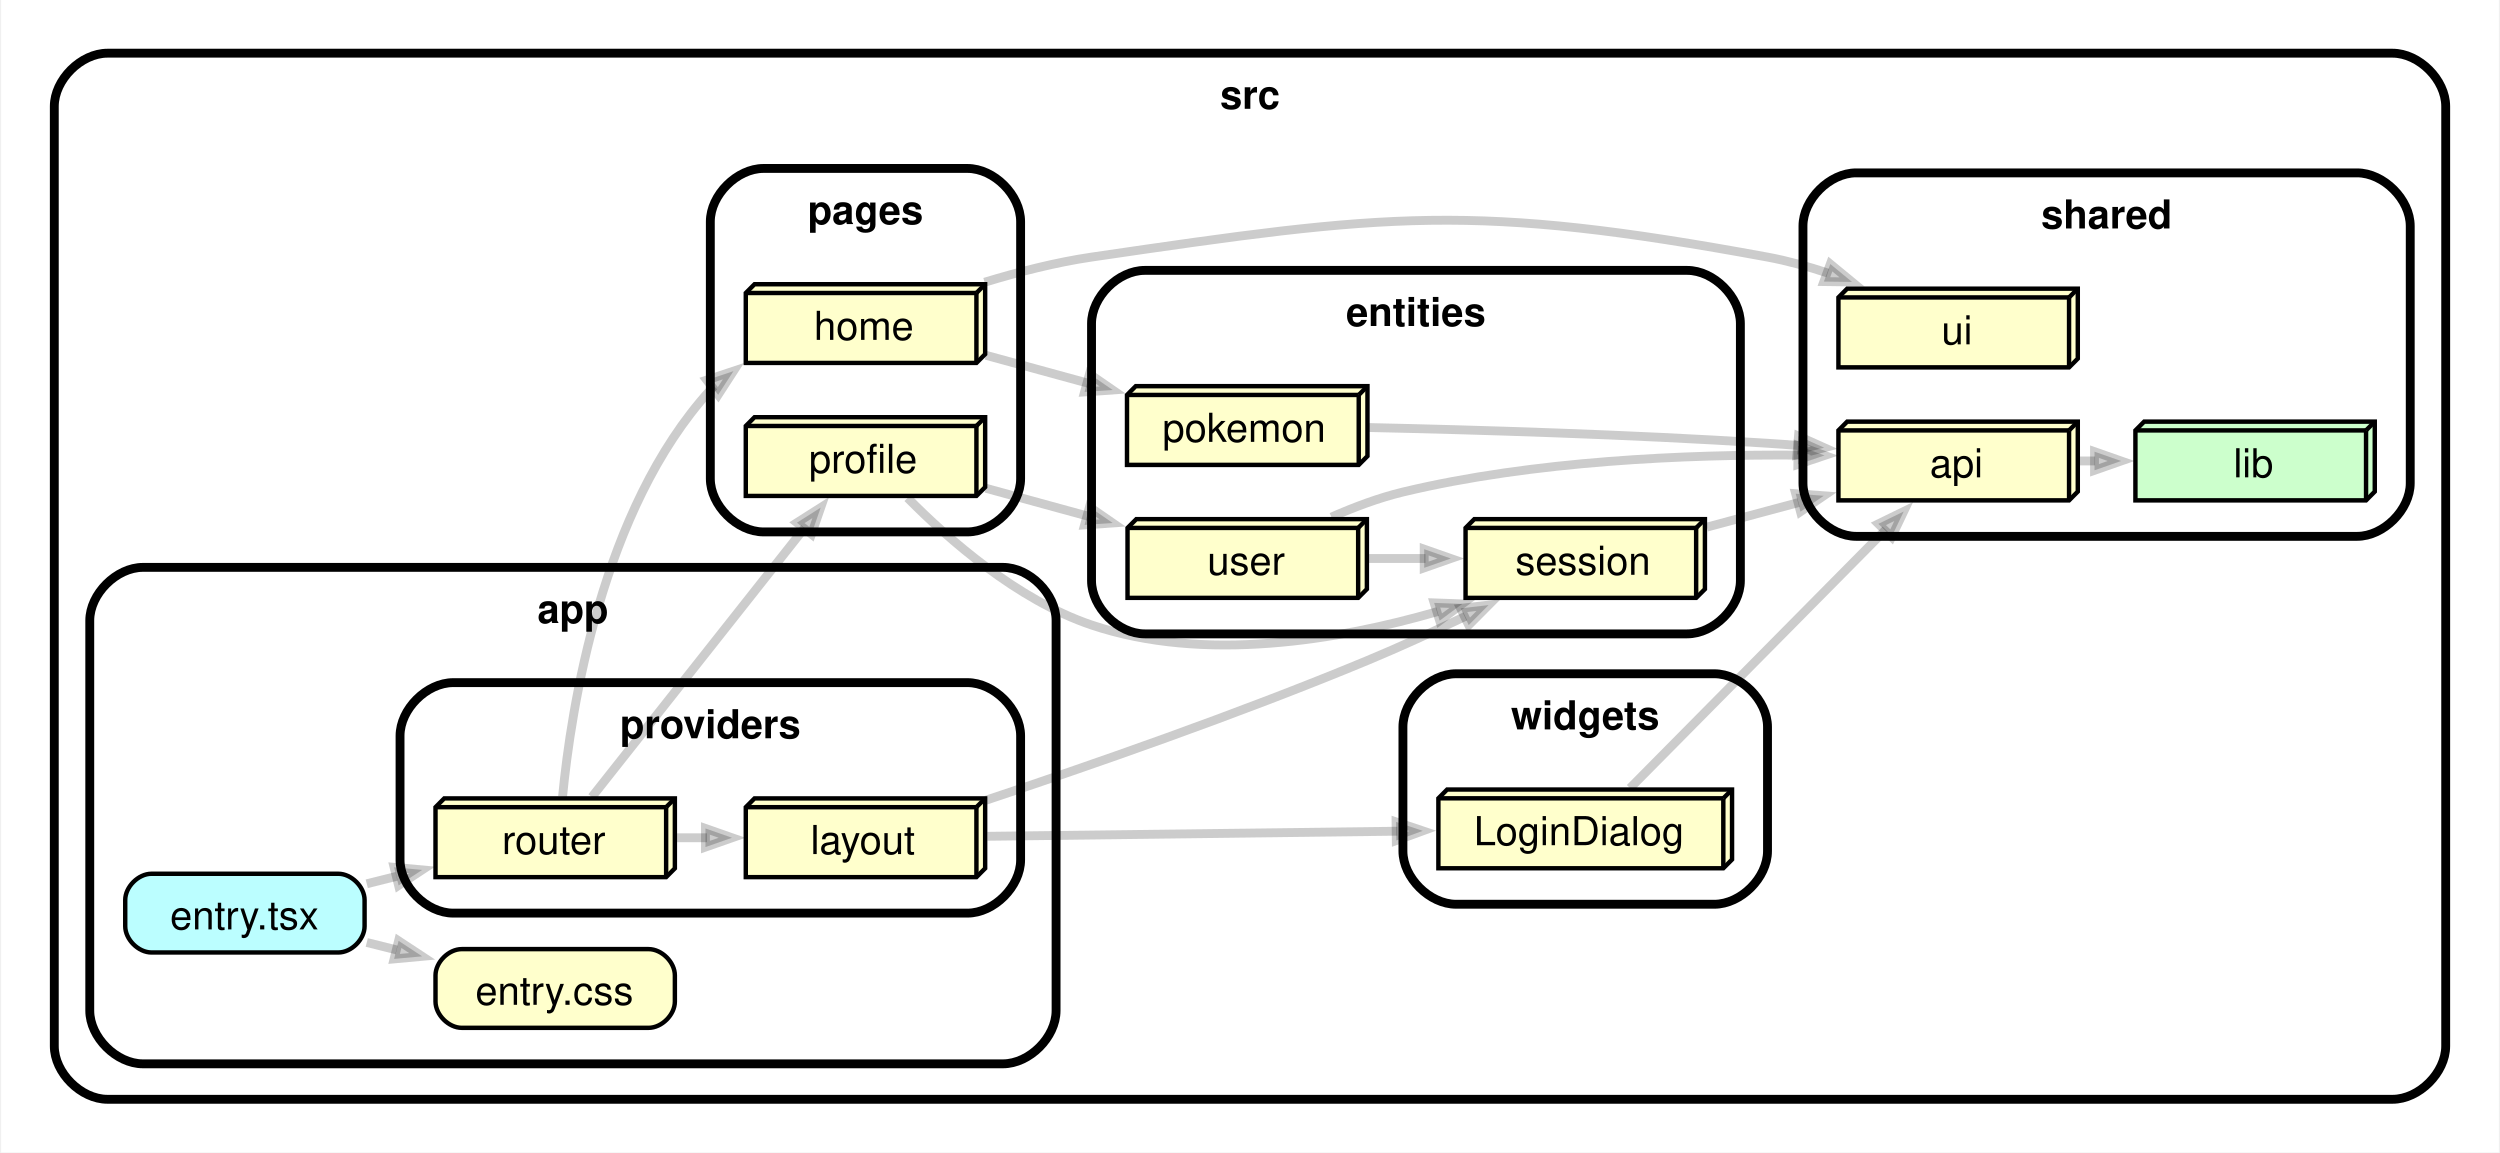
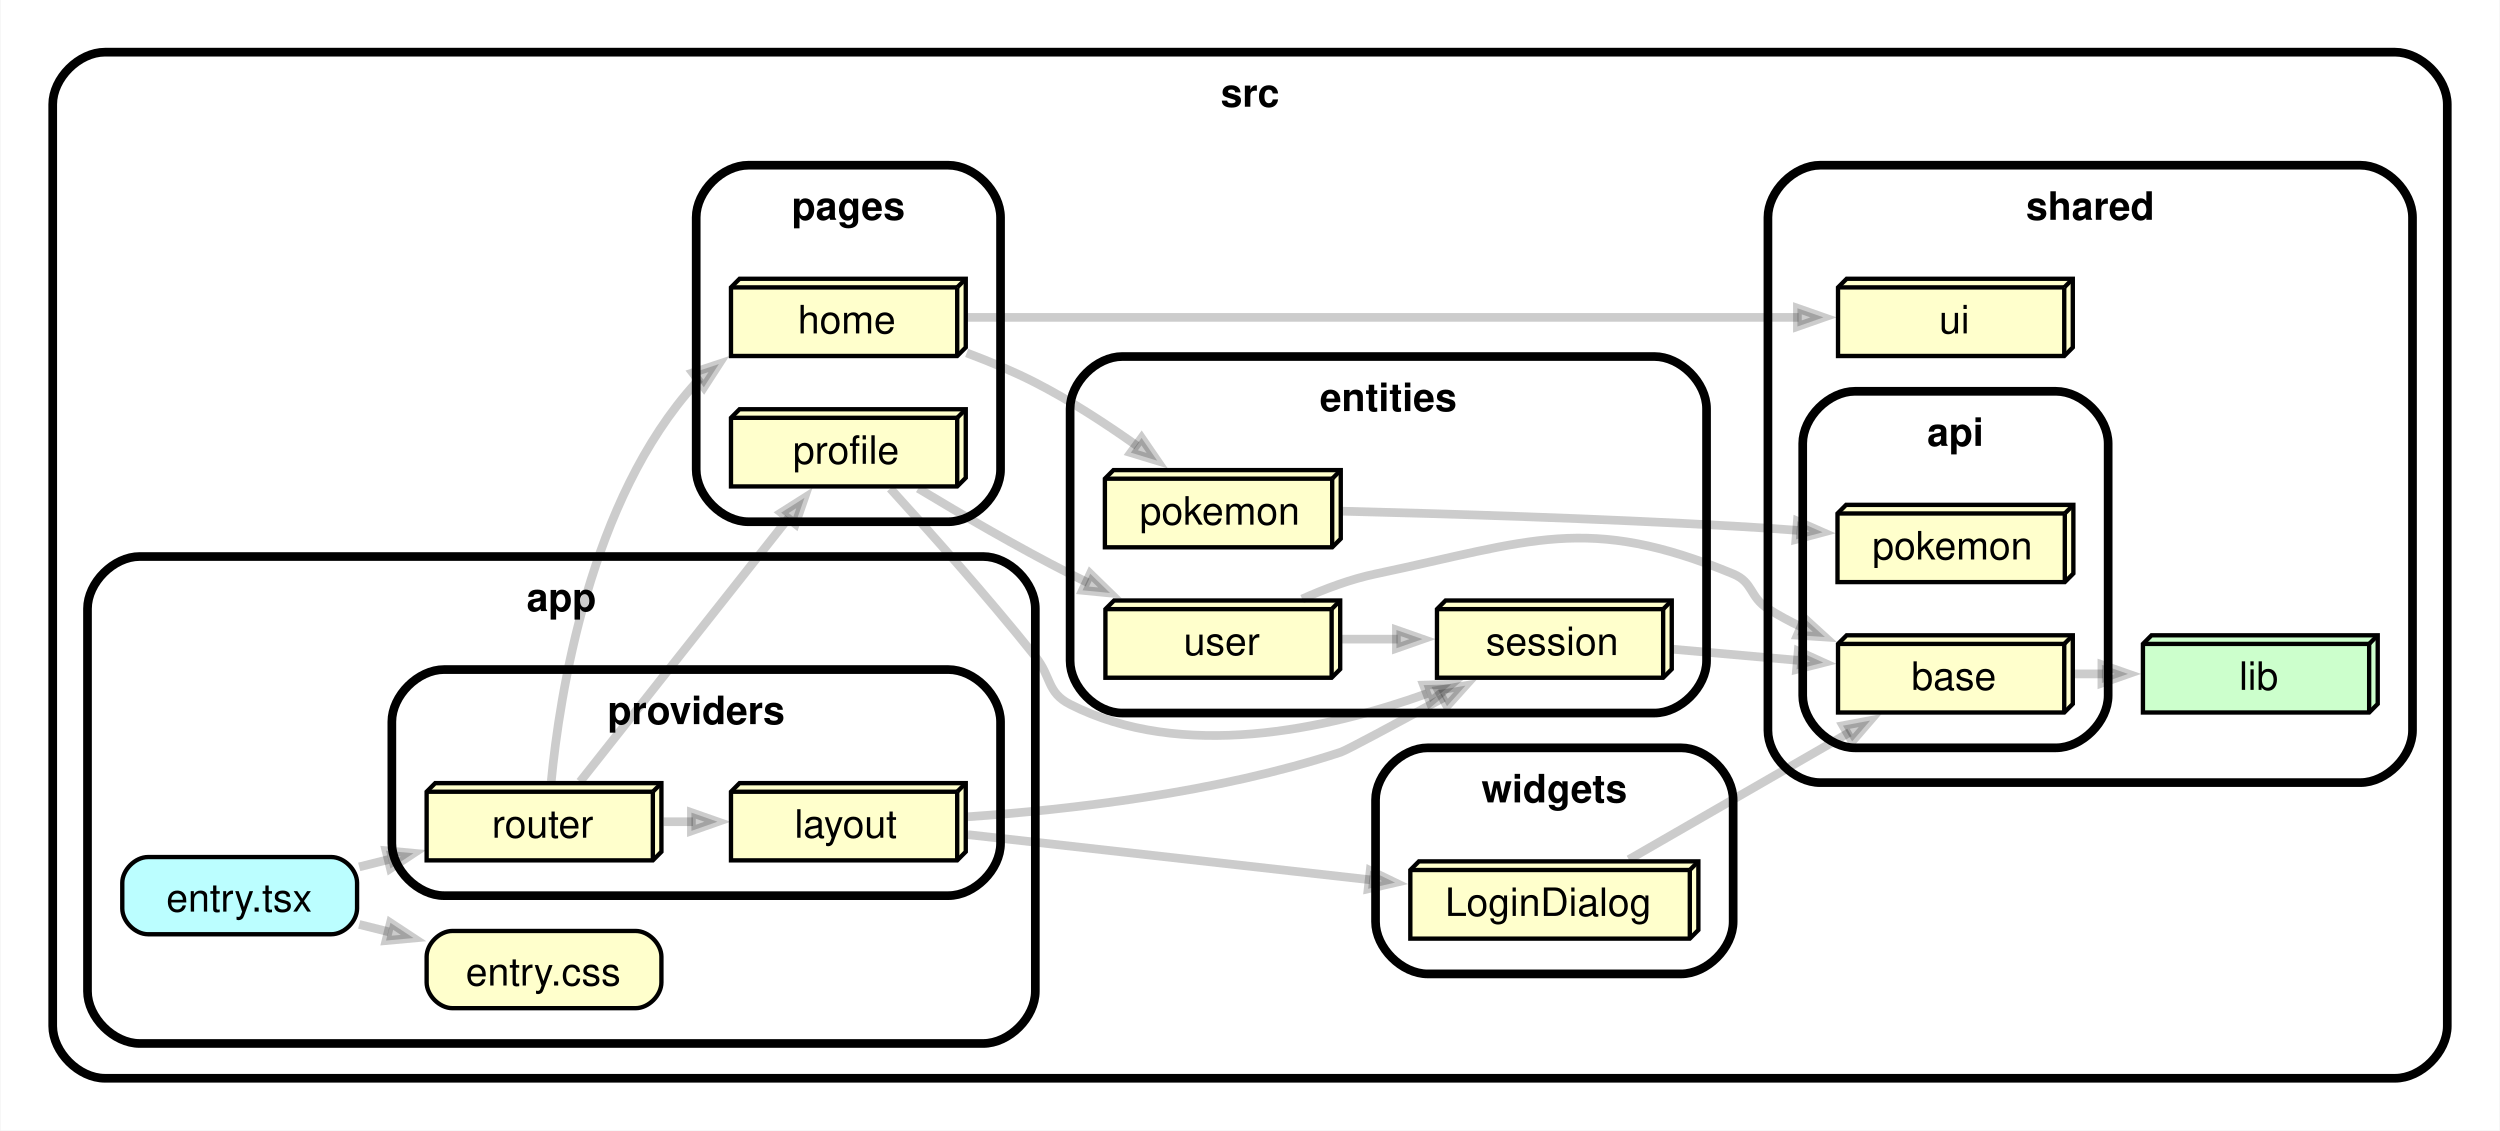
- <svg xmlns="http://www.w3.org/2000/svg" xmlns:xlink="http://www.w3.org/1999/xlink" width="564pt" height="260pt" viewBox="0.00 0.00 563.50 260.00">
+ <svg xmlns="http://www.w3.org/2000/svg" xmlns:xlink="http://www.w3.org/1999/xlink" width="575pt" height="260pt" viewBox="0.00 0.00 574.75 260.00">
  <g id="graph0" class="graph" transform="scale(1 1) rotate(0) translate(4 256)">
-     <polygon fill="white" stroke="none" points="-4,4 -4,-256 559.5,-256 559.5,4 -4,4" />
+     <polygon fill="white" stroke="none" points="-4,4 -4,-256 570.75,-256 570.75,4 -4,4" />
    <g id="clust1" class="cluster">
-       <path fill="#ffffff" stroke="black" stroke-width="2" d="M20,-8C20,-8 535.5,-8 535.5,-8 541.5,-8 547.5,-14 547.5,-20 547.5,-20 547.5,-232 547.5,-232 547.5,-238 541.5,-244 535.5,-244 535.5,-244 20,-244 20,-244 14,-244 8,-238 8,-232 8,-232 8,-20 8,-20 8,-14 14,-8 20,-8" />
-       <text text-anchor="middle" x="277.75" y="-231.45" font-family="Helvetica,sans-Serif" font-weight="bold" font-size="9.00">src</text>
+       <path fill="#ffffff" stroke="black" stroke-width="2" d="M20,-8C20,-8 546.75,-8 546.75,-8 552.75,-8 558.75,-14 558.75,-20 558.75,-20 558.75,-232 558.75,-232 558.75,-238 552.75,-244 546.75,-244 546.75,-244 20,-244 20,-244 14,-244 8,-238 8,-232 8,-232 8,-20 8,-20 8,-14 14,-8 20,-8" />
+       <text text-anchor="middle" x="283.38" y="-231.45" font-family="Helvetica,sans-Serif" font-weight="bold" font-size="9.00">src</text>
    </g>
    <g id="clust2" class="cluster">
      <path fill="#ffffff" stroke="black" stroke-width="2" d="M28,-16C28,-16 222,-16 222,-16 228,-16 234,-22 234,-28 234,-28 234,-116 234,-116 234,-122 228,-128 222,-128 222,-128 28,-128 28,-128 22,-128 16,-122 16,-116 16,-116 16,-28 16,-28 16,-22 22,-16 28,-16" />
      <text text-anchor="middle" x="125" y="-115.45" font-family="Helvetica,sans-Serif" font-weight="bold" font-size="9.00">app</text>
    </g>
    <g id="clust3" class="cluster">
      <path fill="#ffffff" stroke="black" stroke-width="2" d="M98,-50C98,-50 214,-50 214,-50 220,-50 226,-56 226,-62 226,-62 226,-90 226,-90 226,-96 220,-102 214,-102 214,-102 98,-102 98,-102 92,-102 86,-96 86,-90 86,-90 86,-62 86,-62 86,-56 92,-50 98,-50" />
      <text text-anchor="middle" x="156" y="-89.45" font-family="Helvetica,sans-Serif" font-weight="bold" font-size="9.00">providers</text>
    </g>
    <g id="clust4" class="cluster">
-       <path fill="#ffffff" stroke="black" stroke-width="2" d="M254,-113C254,-113 376.38,-113 376.38,-113 382.38,-113 388.38,-119 388.38,-125 388.38,-125 388.38,-183 388.38,-183 388.38,-189 382.38,-195 376.38,-195 376.38,-195 254,-195 254,-195 248,-195 242,-189 242,-183 242,-183 242,-125 242,-125 242,-119 248,-113 254,-113" />
-       <text text-anchor="middle" x="315.19" y="-182.45" font-family="Helvetica,sans-Serif" font-weight="bold" font-size="9.00">entities</text>
+       <path fill="#ffffff" stroke="black" stroke-width="2" d="M254,-92C254,-92 376.38,-92 376.38,-92 382.38,-92 388.38,-98 388.38,-104 388.38,-104 388.38,-162 388.38,-162 388.38,-168 382.38,-174 376.38,-174 376.38,-174 254,-174 254,-174 248,-174 242,-168 242,-162 242,-162 242,-104 242,-104 242,-98 248,-92 254,-92" />
+       <text text-anchor="middle" x="315.19" y="-161.45" font-family="Helvetica,sans-Serif" font-weight="bold" font-size="9.00">entities</text>
    </g>
    <g id="clust5" class="cluster">
      <path fill="#ffffff" stroke="black" stroke-width="2" d="M168,-136C168,-136 214,-136 214,-136 220,-136 226,-142 226,-148 226,-148 226,-206 226,-206 226,-212 220,-218 214,-218 214,-218 168,-218 168,-218 162,-218 156,-212 156,-206 156,-206 156,-148 156,-148 156,-142 162,-136 168,-136" />
      <text text-anchor="middle" x="191" y="-205.45" font-family="Helvetica,sans-Serif" font-weight="bold" font-size="9.00">pages</text>
    </g>
    <g id="clust6" class="cluster">
-       <path fill="#ffffff" stroke="black" stroke-width="2" d="M414.5,-135C414.5,-135 527.5,-135 527.5,-135 533.5,-135 539.5,-141 539.5,-147 539.5,-147 539.5,-205 539.5,-205 539.5,-211 533.5,-217 527.5,-217 527.5,-217 414.5,-217 414.5,-217 408.5,-217 402.5,-211 402.5,-205 402.5,-205 402.5,-147 402.5,-147 402.5,-141 408.5,-135 414.5,-135" />
-       <text text-anchor="middle" x="471" y="-204.45" font-family="Helvetica,sans-Serif" font-weight="bold" font-size="9.00">shared</text>
+       <path fill="#ffffff" stroke="black" stroke-width="2" d="M414.5,-76C414.5,-76 538.75,-76 538.75,-76 544.75,-76 550.75,-82 550.75,-88 550.75,-88 550.75,-206 550.75,-206 550.75,-212 544.75,-218 538.75,-218 538.75,-218 414.5,-218 414.5,-218 408.5,-218 402.5,-212 402.5,-206 402.5,-206 402.5,-88 402.5,-88 402.5,-82 408.5,-76 414.5,-76" />
+       <text text-anchor="middle" x="476.62" y="-205.45" font-family="Helvetica,sans-Serif" font-weight="bold" font-size="9.00">shared</text>
    </g>
    <g id="clust7" class="cluster">
-       <path fill="#ffffff" stroke="black" stroke-width="2" d="M324.25,-52C324.25,-52 382.5,-52 382.5,-52 388.5,-52 394.5,-58 394.5,-64 394.5,-64 394.5,-92 394.5,-92 394.5,-98 388.5,-104 382.5,-104 382.5,-104 324.25,-104 324.25,-104 318.25,-104 312.25,-98 312.25,-92 312.25,-92 312.25,-64 312.25,-64 312.25,-58 318.25,-52 324.25,-52" />
-       <text text-anchor="middle" x="353.38" y="-91.45" font-family="Helvetica,sans-Serif" font-weight="bold" font-size="9.00">widgets</text>
+       <path fill="#ffffff" stroke="black" stroke-width="2" d="M422.5,-84C422.5,-84 468.75,-84 468.75,-84 474.75,-84 480.75,-90 480.75,-96 480.75,-96 480.75,-154 480.75,-154 480.75,-160 474.75,-166 468.75,-166 468.75,-166 422.5,-166 422.5,-166 416.5,-166 410.5,-160 410.5,-154 410.5,-154 410.5,-96 410.5,-96 410.5,-90 416.5,-84 422.5,-84" />
+       <text text-anchor="middle" x="445.62" y="-153.45" font-family="Helvetica,sans-Serif" font-weight="bold" font-size="9.00">api</text>
+     </g>
+     <g id="clust8" class="cluster">
+       <path fill="#ffffff" stroke="black" stroke-width="2" d="M324.25,-32C324.25,-32 382.5,-32 382.5,-32 388.5,-32 394.5,-38 394.5,-44 394.5,-44 394.5,-72 394.5,-72 394.5,-78 388.5,-84 382.5,-84 382.5,-84 324.25,-84 324.25,-84 318.25,-84 312.25,-78 312.25,-72 312.25,-72 312.25,-44 312.25,-44 312.25,-38 318.25,-32 324.25,-32" />
+       <text text-anchor="middle" x="353.38" y="-71.45" font-family="Helvetica,sans-Serif" font-weight="bold" font-size="9.00">widgets</text>
    </g>
    <g id="node1" class="node">
      <g id="a_node1">
        <a xlink:href="src/app/entry.css" xlink:title="entry.css">
          <path fill="#ffffcc" stroke="black" d="M142.08,-41.88C142.08,-41.88 99.92,-41.88 99.92,-41.88 96.96,-41.88 94,-38.92 94,-35.96 94,-35.96 94,-30.04 94,-30.04 94,-27.08 96.96,-24.12 99.92,-24.12 99.92,-24.12 142.08,-24.12 142.08,-24.12 145.04,-24.12 148,-27.08 148,-30.04 148,-30.04 148,-35.96 148,-35.96 148,-38.92 145.04,-41.88 142.08,-41.88" />
          <text text-anchor="start" x="103" y="-29.32" font-family="Helvetica,sans-Serif" font-size="9.00">entry.css</text>
        </a>
      </g>
    </g>
    <g id="node2" class="node">
      <g id="a_node2">
        <a xlink:href="src/app/entry.tsx" xlink:title="entry.tsx">
          <path fill="#bbfeff" stroke="black" d="M72.08,-58.88C72.08,-58.88 29.92,-58.88 29.92,-58.88 26.96,-58.88 24,-55.92 24,-52.96 24,-52.96 24,-47.04 24,-47.04 24,-44.08 26.96,-41.12 29.92,-41.12 29.92,-41.12 72.08,-41.12 72.08,-41.12 75.04,-41.12 78,-44.08 78,-47.04 78,-47.04 78,-52.96 78,-52.96 78,-55.92 75.04,-58.88 72.08,-58.88" />
          <text text-anchor="start" x="34.12" y="-46.33" font-family="Helvetica,sans-Serif" font-size="9.00">entry.tsx</text>
        </a>
      </g>
    </g>
    <g id="edge1" class="edge">
      <path fill="none" stroke="#000000" stroke-width="2" stroke-opacity="0.2" d="M78.49,-43.38C80.7,-42.82 82.97,-42.26 85.24,-41.69" />
      <polygon fill="#000000" fill-opacity="0.2" stroke="#000000" stroke-width="2" stroke-opacity="0.2" points="85.67,-43.75 90.99,-40.25 84.66,-39.67 85.67,-43.75" />
    </g>
    <g id="node3" class="node">
      <g id="a_node3">
        <a xlink:href="src/app/providers/router/" xlink:title="router">
          <polygon fill="#ffffcc" stroke="black" points="148,-75.88 95.97,-75.88 94,-73.9 94,-58.12 146.03,-58.12 148,-60.1 148,-75.88" />
          <polyline fill="none" stroke="black" points="146.03,-73.9 94,-73.9" />
          <polyline fill="none" stroke="black" points="146.03,-73.9 146.03,-58.12" />
          <polyline fill="none" stroke="black" points="146.03,-73.9 148,-75.88" />
          <text text-anchor="start" x="109" y="-63.33" font-family="Helvetica,sans-Serif" font-size="9.00">router</text>
        </a>
      </g>
    </g>
    <g id="edge2" class="edge">
      <path fill="none" stroke="#000000" stroke-width="2" stroke-opacity="0.2" d="M78.49,-56.62C80.7,-57.18 82.97,-57.74 85.24,-58.31" />
      <polygon fill="#000000" fill-opacity="0.2" stroke="#000000" stroke-width="2" stroke-opacity="0.2" points="84.66,-60.33 90.99,-59.75 85.67,-56.25 84.66,-60.33" />
    </g>
    <g id="node4" class="node">
      <g id="a_node4">
        <a xlink:href="src/app/providers/layout/" xlink:title="layout">
          <polygon fill="#ffffcc" stroke="black" points="218,-75.88 165.97,-75.88 164,-73.9 164,-58.12 216.03,-58.12 218,-60.1 218,-75.88" />
          <polyline fill="none" stroke="black" points="216.03,-73.9 164,-73.9" />
          <polyline fill="none" stroke="black" points="216.03,-73.9 216.03,-58.12" />
          <polyline fill="none" stroke="black" points="216.03,-73.9 218,-75.88" />
          <text text-anchor="start" x="178.62" y="-63.33" font-family="Helvetica,sans-Serif" font-size="9.00">layout</text>
        </a>
      </g>
    </g>
    <g id="edge5" class="edge">
      <path fill="none" stroke="#000000" stroke-width="2" stroke-opacity="0.2" d="M148.49,-67C150.7,-67 152.97,-67 155.24,-67" />
      <polygon fill="#000000" fill-opacity="0.2" stroke="#000000" stroke-width="2" stroke-opacity="0.2" points="154.9,-69.1 160.9,-67 154.9,-64.9 154.9,-69.1" />
    </g>
    <g id="node7" class="node">
      <g id="a_node7">
        <a xlink:href="src/pages/home/" xlink:title="home">
          <polygon fill="#ffffcc" stroke="black" points="218,-191.88 165.97,-191.88 164,-189.9 164,-174.12 216.03,-174.12 218,-176.1 218,-191.88" />
          <polyline fill="none" stroke="black" points="216.03,-189.9 164,-189.9" />
          <polyline fill="none" stroke="black" points="216.03,-189.9 216.03,-174.12" />
          <polyline fill="none" stroke="black" points="216.03,-189.9 218,-191.88" />
          <text text-anchor="start" x="179.38" y="-179.32" font-family="Helvetica,sans-Serif" font-size="9.00">home</text>
        </a>
      </g>
    </g>
    <g id="edge6" class="edge">
      <path fill="none" stroke="#000000" stroke-width="2" stroke-opacity="0.2" d="M122.67,-76.33C124.54,-95.78 131.42,-141.08 156,-168 156.27,-168.3 156.55,-168.59 156.84,-168.88" />
      <polygon fill="#000000" fill-opacity="0.2" stroke="#000000" stroke-width="2" stroke-opacity="0.2" points="155.19,-170.26 161.22,-172.27 157.76,-166.93 155.19,-170.26" />
    </g>
    <g id="node8" class="node">
      <g id="a_node8">
        <a xlink:href="src/pages/profile/" xlink:title="profile">
          <polygon fill="#ffffcc" stroke="black" points="218,-161.88 165.97,-161.88 164,-159.9 164,-144.12 216.03,-144.12 218,-146.1 218,-161.88" />
          <polyline fill="none" stroke="black" points="216.03,-159.9 164,-159.9" />
          <polyline fill="none" stroke="black" points="216.03,-159.9 216.03,-144.12" />
          <polyline fill="none" stroke="black" points="216.03,-159.9 218,-161.88" />
          <text text-anchor="start" x="178.25" y="-149.32" font-family="Helvetica,sans-Serif" font-size="9.00">profile</text>
        </a>
      </g>
    </g>
    <g id="edge7" class="edge">
      <path fill="none" stroke="#000000" stroke-width="2" stroke-opacity="0.2" d="M129.28,-76.2C140.73,-90.69 163.11,-118.99 177.27,-136.9" />
      <polygon fill="#000000" fill-opacity="0.2" stroke="#000000" stroke-width="2" stroke-opacity="0.2" points="175.53,-138.08 180.9,-141.49 178.82,-135.48 175.53,-138.08" />
    </g>
    <g id="node5" class="node">
      <g id="a_node5">
        <a xlink:href="src/entities/session/" xlink:title="session">
-           <polygon fill="#ffffcc" stroke="black" points="380.38,-138.88 328.35,-138.88 326.38,-136.9 326.38,-121.12 378.4,-121.12 380.38,-123.1 380.38,-138.88" />
-           <polyline fill="none" stroke="black" points="378.4,-136.9 326.38,-136.9" />
-           <polyline fill="none" stroke="black" points="378.4,-136.9 378.4,-121.12" />
-           <polyline fill="none" stroke="black" points="378.4,-136.9 380.38,-138.88" />
-           <text text-anchor="start" x="337.62" y="-126.33" font-family="Helvetica,sans-Serif" font-size="9.00">session</text>
+           <polygon fill="#ffffcc" stroke="black" points="380.38,-117.88 328.35,-117.88 326.38,-115.9 326.38,-100.12 378.4,-100.12 380.38,-102.1 380.38,-117.88" />
+           <polyline fill="none" stroke="black" points="378.4,-115.9 326.38,-115.9" />
+           <polyline fill="none" stroke="black" points="378.4,-115.9 378.4,-100.12" />
+           <polyline fill="none" stroke="black" points="378.4,-115.9 380.38,-117.88" />
+           <text text-anchor="start" x="337.62" y="-105.33" font-family="Helvetica,sans-Serif" font-size="9.00">session</text>
        </a>
      </g>
    </g>
    <g id="edge3" class="edge">
-       <path fill="none" stroke="#000000" stroke-width="2" stroke-opacity="0.2" d="M218.15,-75.46C241.09,-83.09 275.21,-94.93 304.25,-107 311.5,-110.02 319.23,-113.56 326.32,-116.95" />
-       <polygon fill="#000000" fill-opacity="0.2" stroke="#000000" stroke-width="2" stroke-opacity="0.2" points="325.26,-118.76 331.57,-119.49 327.09,-114.98 325.26,-118.76" />
+       <path fill="none" stroke="#000000" stroke-width="2" stroke-opacity="0.2" d="M218.46,-68.14C241.59,-69.75 275.83,-73.63 304.25,-83 305.63,-83.46 316.74,-89.45 327.94,-95.56" />
+       <polygon fill="#000000" fill-opacity="0.2" stroke="#000000" stroke-width="2" stroke-opacity="0.2" points="326.66,-97.26 332.93,-98.3 328.68,-93.57 326.66,-97.26" />
    </g>
    <g id="node6" class="node">
      <g id="a_node6">
        <a xlink:href="src/widgets/LoginDialog/" xlink:title="LoginDialog">
-           <polygon fill="#ffffcc" stroke="black" points="386.5,-77.88 322.22,-77.88 320.25,-75.9 320.25,-60.12 384.53,-60.12 386.5,-62.1 386.5,-77.88" />
-           <polyline fill="none" stroke="black" points="384.53,-75.9 320.25,-75.9" />
-           <polyline fill="none" stroke="black" points="384.53,-75.9 384.53,-60.12" />
-           <polyline fill="none" stroke="black" points="384.53,-75.9 386.5,-77.88" />
-           <text text-anchor="start" x="328.25" y="-65.33" font-family="Helvetica,sans-Serif" font-size="9.00">LoginDialog</text>
+           <polygon fill="#ffffcc" stroke="black" points="386.5,-57.88 322.22,-57.88 320.25,-55.9 320.25,-40.12 384.53,-40.12 386.5,-42.1 386.5,-57.88" />
+           <polyline fill="none" stroke="black" points="384.53,-55.9 320.25,-55.9" />
+           <polyline fill="none" stroke="black" points="384.53,-55.9 384.53,-40.12" />
+           <polyline fill="none" stroke="black" points="384.53,-55.9 386.5,-57.88" />
+           <text text-anchor="start" x="328.25" y="-45.33" font-family="Helvetica,sans-Serif" font-size="9.00">LoginDialog</text>
        </a>
      </g>
    </g>
    <g id="edge4" class="edge">
-       <path fill="none" stroke="#000000" stroke-width="2" stroke-opacity="0.2" d="M218.48,-67.33C243.64,-67.64 281.84,-68.12 311.01,-68.48" />
-       <polygon fill="#000000" fill-opacity="0.2" stroke="#000000" stroke-width="2" stroke-opacity="0.2" points="310.7,-70.58 316.72,-68.56 310.75,-66.38 310.7,-70.58" />
-     </g>
-     <g id="node10" class="node">
-       <g id="a_node10">
-         <a xlink:href="src/shared/api/" xlink:title="api">
-           <polygon fill="#ffffcc" stroke="black" points="464.5,-160.88 412.47,-160.88 410.5,-158.9 410.5,-143.12 462.53,-143.12 464.5,-145.1 464.5,-160.88" />
-           <polyline fill="none" stroke="black" points="462.53,-158.9 410.5,-158.9" />
-           <polyline fill="none" stroke="black" points="462.53,-158.9 462.53,-143.12" />
-           <polyline fill="none" stroke="black" points="462.53,-158.9 464.5,-160.88" />
-           <text text-anchor="start" x="431.12" y="-148.32" font-family="Helvetica,sans-Serif" font-size="9.00">api</text>
+       <path fill="none" stroke="#000000" stroke-width="2" stroke-opacity="0.2" d="M218.48,-64.03C243.64,-61.2 281.84,-56.92 311.01,-53.64" />
+       <polygon fill="#000000" fill-opacity="0.2" stroke="#000000" stroke-width="2" stroke-opacity="0.2" points="311.02,-55.76 316.74,-53 310.55,-51.58 311.02,-55.76" />
+     </g>
+     <g id="node11" class="node">
+       <g id="a_node11">
+         <a xlink:href="src/shared/api/base/" xlink:title="base">
+           <polygon fill="#ffffcc" stroke="black" points="472.62,-109.88 420.6,-109.88 418.62,-107.9 418.62,-92.12 470.65,-92.12 472.62,-94.1 472.62,-109.88" />
+           <polyline fill="none" stroke="black" points="470.65,-107.9 418.62,-107.9" />
+           <polyline fill="none" stroke="black" points="470.65,-107.9 470.65,-92.12" />
+           <polyline fill="none" stroke="black" points="470.65,-107.9 472.62,-109.88" />
+           <text text-anchor="start" x="435.5" y="-97.33" font-family="Helvetica,sans-Serif" font-size="9.00">base</text>
        </a>
      </g>
    </g>
    <g id="edge9" class="edge">
-       <path fill="none" stroke="#000000" stroke-width="2" stroke-opacity="0.2" d="M380.81,-137.08C387.41,-138.85 394.58,-140.77 401.51,-142.63" />
-       <polygon fill="#000000" fill-opacity="0.2" stroke="#000000" stroke-width="2" stroke-opacity="0.2" points="400.85,-144.62 407.19,-144.15 401.94,-140.57 400.85,-144.62" />
+       <path fill="none" stroke="#000000" stroke-width="2" stroke-opacity="0.2" d="M380.48,-106.69C389.47,-105.89 399.7,-104.98 409.31,-104.13" />
+       <polygon fill="#000000" fill-opacity="0.2" stroke="#000000" stroke-width="2" stroke-opacity="0.2" points="409.46,-106.23 415.25,-103.6 409.09,-102.04 409.46,-106.23" />
    </g>
    <g id="edge17" class="edge">
-       <path fill="none" stroke="#000000" stroke-width="2" stroke-opacity="0.2" d="M363.48,-78.2C377.41,-92.28 404.2,-119.36 421.17,-136.51" />
-       <polygon fill="#000000" fill-opacity="0.2" stroke="#000000" stroke-width="2" stroke-opacity="0.2" points="419.51,-137.82 425.23,-140.61 422.5,-134.87 419.51,-137.82" />
+       <path fill="none" stroke="#000000" stroke-width="2" stroke-opacity="0.2" d="M370.51,-58.3C384.63,-66.43 405.31,-78.35 421.24,-87.53" />
+       <polygon fill="#000000" fill-opacity="0.2" stroke="#000000" stroke-width="2" stroke-opacity="0.2" points="419.76,-89.1 426.01,-90.27 421.86,-85.46 419.76,-89.1" />
    </g>
    <g id="node9" class="node">
      <g id="a_node9">
        <a xlink:href="src/entities/pokemon/" xlink:title="pokemon">
-           <polygon fill="#ffffcc" stroke="black" points="304.25,-168.88 251.97,-168.88 250,-166.9 250,-151.12 302.28,-151.12 304.25,-153.1 304.25,-168.88" />
-           <polyline fill="none" stroke="black" points="302.28,-166.9 250,-166.9" />
-           <polyline fill="none" stroke="black" points="302.28,-166.9 302.28,-151.12" />
-           <polyline fill="none" stroke="black" points="302.28,-166.9 304.25,-168.88" />
-           <text text-anchor="start" x="258" y="-156.32" font-family="Helvetica,sans-Serif" font-size="9.00">pokemon</text>
+           <polygon fill="#ffffcc" stroke="black" points="304.25,-147.88 251.97,-147.88 250,-145.9 250,-130.12 302.28,-130.12 304.25,-132.1 304.25,-147.88" />
+           <polyline fill="none" stroke="black" points="302.28,-145.9 250,-145.9" />
+           <polyline fill="none" stroke="black" points="302.28,-145.9 302.28,-130.12" />
+           <polyline fill="none" stroke="black" points="302.28,-145.9 304.25,-147.88" />
+           <text text-anchor="start" x="258" y="-135.32" font-family="Helvetica,sans-Serif" font-size="9.00">pokemon</text>
        </a>
      </g>
    </g>
    <g id="edge12" class="edge">
-       <path fill="none" stroke="#000000" stroke-width="2" stroke-opacity="0.2" d="M218.16,-175.85C225.52,-173.83 233.66,-171.61 241.44,-169.48" />
-       <polygon fill="#000000" fill-opacity="0.2" stroke="#000000" stroke-width="2" stroke-opacity="0.2" points="241.54,-171.63 246.77,-168.02 240.43,-167.58 241.54,-171.63" />
+       <path fill="none" stroke="#000000" stroke-width="2" stroke-opacity="0.2" d="M218.21,-174.83C223.54,-172.84 229.04,-170.54 234,-168 242.01,-163.9 250.28,-158.5 257.35,-153.48" />
+       <polygon fill="#000000" fill-opacity="0.2" stroke="#000000" stroke-width="2" stroke-opacity="0.2" points="258.44,-155.28 262.04,-150.04 255.96,-151.89 258.44,-155.28" />
+     </g>
+     <g id="node13" class="node">
+       <g id="a_node13">
+         <a xlink:href="src/shared/ui/" xlink:title="ui">
+           <polygon fill="#ffffcc" stroke="black" points="472.62,-191.88 420.6,-191.88 418.62,-189.9 418.62,-174.12 470.65,-174.12 472.62,-176.1 472.62,-191.88" />
+           <polyline fill="none" stroke="black" points="470.65,-189.9 418.62,-189.9" />
+           <polyline fill="none" stroke="black" points="470.65,-189.9 470.65,-174.12" />
+           <polyline fill="none" stroke="black" points="470.65,-189.9 472.62,-191.88" />
+           <text text-anchor="start" x="441.88" y="-179.32" font-family="Helvetica,sans-Serif" font-size="9.00">ui</text>
+         </a>
+       </g>
+     </g>
+     <g id="edge13" class="edge">
+       <path fill="none" stroke="#000000" stroke-width="2" stroke-opacity="0.2" d="M218.08,-183C263.75,-183 358.2,-183 409.54,-183" />
+       <polygon fill="#000000" fill-opacity="0.2" stroke="#000000" stroke-width="2" stroke-opacity="0.2" points="409.28,-185.1 415.28,-183 409.28,-180.9 409.28,-185.1" />
+     </g>
+     <g id="edge14" class="edge">
+       <path fill="none" stroke="#000000" stroke-width="2" stroke-opacity="0.2" d="M200.63,-143.65C209.3,-134.13 222.95,-118.84 234,-105 237.77,-100.28 236.61,-96.74 242,-94 267.67,-80.93 300.84,-88.15 324.09,-96.47" />
+       <polygon fill="#000000" fill-opacity="0.2" stroke="#000000" stroke-width="2" stroke-opacity="0.2" points="323.3,-98.42 329.65,-98.59 324.79,-94.49 323.3,-98.42" />
    </g>
    <g id="node12" class="node">
      <g id="a_node12">
-         <a xlink:href="src/shared/ui/" xlink:title="ui">
-           <polygon fill="#ffffcc" stroke="black" points="464.5,-190.88 412.47,-190.88 410.5,-188.9 410.5,-173.12 462.53,-173.12 464.5,-175.1 464.5,-190.88" />
-           <polyline fill="none" stroke="black" points="462.53,-188.9 410.5,-188.9" />
-           <polyline fill="none" stroke="black" points="462.53,-188.9 462.53,-173.12" />
-           <polyline fill="none" stroke="black" points="462.53,-188.9 464.5,-190.88" />
-           <text text-anchor="start" x="433.75" y="-178.32" font-family="Helvetica,sans-Serif" font-size="9.00">ui</text>
-         </a>
-       </g>
-     </g>
-     <g id="edge13" class="edge">
-       <path fill="none" stroke="#000000" stroke-width="2" stroke-opacity="0.2" d="M217.88,-192.33C225.54,-194.66 234.02,-196.83 242,-198 309.06,-207.84 327.84,-210.27 394.5,-198 398.99,-197.17 403.62,-195.89 408.09,-194.4" />
-       <polygon fill="#000000" fill-opacity="0.2" stroke="#000000" stroke-width="2" stroke-opacity="0.2" points="408.67,-196.43 413.58,-192.39 407.22,-192.48 408.67,-196.43" />
-     </g>
-     <g id="edge14" class="edge">
-       <path fill="none" stroke="#000000" stroke-width="2" stroke-opacity="0.2" d="M200.5,-143.67C209.69,-134.36 225.26,-120.64 242,-115 267.4,-106.44 297.65,-111.55 320.05,-118.03" />
-       <polygon fill="#000000" fill-opacity="0.2" stroke="#000000" stroke-width="2" stroke-opacity="0.2" points="319.29,-119.99 325.64,-119.76 320.53,-115.98 319.29,-119.99" />
-     </g>
-     <g id="node11" class="node">
-       <g id="a_node11">
        <a xlink:href="src/entities/user/" xlink:title="user">
-           <polygon fill="#ffffcc" stroke="black" points="304.12,-138.88 252.1,-138.88 250.12,-136.9 250.12,-121.12 302.15,-121.12 304.12,-123.1 304.12,-138.88" />
-           <polyline fill="none" stroke="black" points="302.15,-136.9 250.12,-136.9" />
-           <polyline fill="none" stroke="black" points="302.15,-136.9 302.15,-121.12" />
-           <polyline fill="none" stroke="black" points="302.15,-136.9 304.12,-138.88" />
-           <text text-anchor="start" x="268.12" y="-126.33" font-family="Helvetica,sans-Serif" font-size="9.00">user</text>
+           <polygon fill="#ffffcc" stroke="black" points="304.12,-117.88 252.1,-117.88 250.12,-115.9 250.12,-100.12 302.15,-100.12 304.12,-102.1 304.12,-117.88" />
+           <polyline fill="none" stroke="black" points="302.15,-115.9 250.12,-115.9" />
+           <polyline fill="none" stroke="black" points="302.15,-115.9 302.15,-100.12" />
+           <polyline fill="none" stroke="black" points="302.15,-115.9 304.12,-117.88" />
+           <text text-anchor="start" x="268.12" y="-105.33" font-family="Helvetica,sans-Serif" font-size="9.00">user</text>
        </a>
      </g>
    </g>
    <g id="edge15" class="edge">
-       <path fill="none" stroke="#000000" stroke-width="2" stroke-opacity="0.2" d="M218.16,-145.85C225.52,-143.83 233.66,-141.61 241.44,-139.48" />
-       <polygon fill="#000000" fill-opacity="0.2" stroke="#000000" stroke-width="2" stroke-opacity="0.2" points="241.54,-141.63 246.77,-138.02 240.43,-137.58 241.54,-141.63" />
+       <path fill="none" stroke="#000000" stroke-width="2" stroke-opacity="0.2" d="M207.07,-143.67C216.87,-137.75 230.01,-130.09 242,-124 243.31,-123.34 244.65,-122.67 246.02,-122.01" />
+       <polygon fill="#000000" fill-opacity="0.2" stroke="#000000" stroke-width="2" stroke-opacity="0.2" points="246.63,-124.04 251.18,-119.61 244.86,-120.23 246.63,-124.04" />
+     </g>
+     <g id="node10" class="node">
+       <g id="a_node10">
+         <a xlink:href="src/shared/api/pokemon/" xlink:title="pokemon">
+           <polygon fill="#ffffcc" stroke="black" points="472.75,-139.88 420.47,-139.88 418.5,-137.9 418.5,-122.12 470.78,-122.12 472.75,-124.1 472.75,-139.88" />
+           <polyline fill="none" stroke="black" points="470.78,-137.9 418.5,-137.9" />
+           <polyline fill="none" stroke="black" points="470.78,-137.9 470.78,-122.12" />
+           <polyline fill="none" stroke="black" points="470.78,-137.9 472.75,-139.88" />
+           <text text-anchor="start" x="426.5" y="-127.33" font-family="Helvetica,sans-Serif" font-size="9.00">pokemon</text>
+         </a>
+       </g>
    </g>
    <g id="edge8" class="edge">
-       <path fill="none" stroke="#000000" stroke-width="2" stroke-opacity="0.2" d="M304.49,-159.55C328.09,-159.04 363.63,-158 394.5,-156 396.74,-155.86 399.04,-155.69 401.36,-155.5" />
-       <polygon fill="#000000" fill-opacity="0.2" stroke="#000000" stroke-width="2" stroke-opacity="0.2" points="401.49,-157.6 407.29,-155 401.13,-153.42 401.49,-157.6" />
-     </g>
-     <g id="node13" class="node">
-       <g id="a_node13">
+       <path fill="none" stroke="#000000" stroke-width="2" stroke-opacity="0.2" d="M304.49,-138.43C328.08,-137.85 363.62,-136.76 394.5,-135 399.29,-134.73 404.34,-134.39 409.31,-134.02" />
+       <polygon fill="#000000" fill-opacity="0.2" stroke="#000000" stroke-width="2" stroke-opacity="0.2" points="409.27,-136.13 415.09,-133.57 408.94,-131.94 409.27,-136.13" />
+     </g>
+     <g id="node14" class="node">
+       <g id="a_node14">
        <a xlink:href="src/shared/lib/" xlink:title="lib">
-           <polygon fill="#ccffcc" stroke="black" points="531.5,-160.88 479.47,-160.88 477.5,-158.9 477.5,-143.12 529.53,-143.12 531.5,-145.1 531.5,-160.88" />
-           <polyline fill="none" stroke="black" points="529.53,-158.9 477.5,-158.9" />
-           <polyline fill="none" stroke="black" points="529.53,-158.9 529.53,-143.12" />
-           <polyline fill="none" stroke="black" points="529.53,-158.9 531.5,-160.88" />
-           <text text-anchor="start" x="499.62" y="-148.32" font-family="Helvetica,sans-Serif" font-size="9.00">lib</text>
+           <polygon fill="#ccffcc" stroke="black" points="542.75,-109.88 490.72,-109.88 488.75,-107.9 488.75,-92.12 540.78,-92.12 542.75,-94.1 542.75,-109.88" />
+           <polyline fill="none" stroke="black" points="540.78,-107.9 488.75,-107.9" />
+           <polyline fill="none" stroke="black" points="540.78,-107.9 540.78,-92.12" />
+           <polyline fill="none" stroke="black" points="540.78,-107.9 542.75,-109.88" />
+           <text text-anchor="start" x="510.88" y="-97.33" font-family="Helvetica,sans-Serif" font-size="9.00">lib</text>
        </a>
      </g>
    </g>
    <g id="edge16" class="edge">
-       <path fill="none" stroke="#000000" stroke-width="2" stroke-opacity="0.2" d="M464.94,-152C466.08,-152 467.24,-152 468.4,-152" />
-       <polygon fill="#000000" fill-opacity="0.2" stroke="#000000" stroke-width="2" stroke-opacity="0.2" points="468.27,-154.1 474.27,-152 468.27,-149.9 468.27,-154.1" />
+       <path fill="none" stroke="#000000" stroke-width="2" stroke-opacity="0.2" d="M472.77,-101C475,-101 477.28,-101 479.57,-101" />
+       <polygon fill="#000000" fill-opacity="0.2" stroke="#000000" stroke-width="2" stroke-opacity="0.2" points="479.31,-103.1 485.31,-101 479.31,-98.9 479.31,-103.1" />
    </g>
    <g id="edge10" class="edge">
-       <path fill="none" stroke="#000000" stroke-width="2" stroke-opacity="0.2" d="M304.51,-130C308.67,-130 313.02,-130 317.34,-130" />
-       <polygon fill="#000000" fill-opacity="0.2" stroke="#000000" stroke-width="2" stroke-opacity="0.2" points="317.05,-132.1 323.05,-130 317.05,-127.9 317.05,-132.1" />
+       <path fill="none" stroke="#000000" stroke-width="2" stroke-opacity="0.2" d="M304.51,-109C308.67,-109 313.02,-109 317.34,-109" />
+       <polygon fill="#000000" fill-opacity="0.2" stroke="#000000" stroke-width="2" stroke-opacity="0.2" points="317.05,-111.1 323.05,-109 317.05,-106.9 317.05,-111.1" />
    </g>
    <g id="edge11" class="edge">
-       <path fill="none" stroke="#000000" stroke-width="2" stroke-opacity="0.2" d="M296.12,-139.34C301.21,-141.58 306.84,-143.7 312.25,-145 341.82,-152.09 376.42,-153.5 401.59,-153.33" />
-       <polygon fill="#000000" fill-opacity="0.2" stroke="#000000" stroke-width="2" stroke-opacity="0.2" points="401.41,-155.43 407.38,-153.25 401.35,-151.23 401.41,-155.43" />
+       <path fill="none" stroke="#000000" stroke-width="2" stroke-opacity="0.2" d="M295.37,-118.23C300.64,-120.59 306.55,-122.8 312.25,-124 348.02,-131.52 360.73,-137.99 394.5,-124 399.15,-122.08 398.25,-118.69 402.5,-116 404.93,-114.47 407.53,-113.06 410.22,-111.78" />
+       <polygon fill="#000000" fill-opacity="0.2" stroke="#000000" stroke-width="2" stroke-opacity="0.2" points="410.9,-113.77 415.6,-109.49 409.26,-109.91 410.9,-113.77" />
    </g>
  </g>
</svg>
